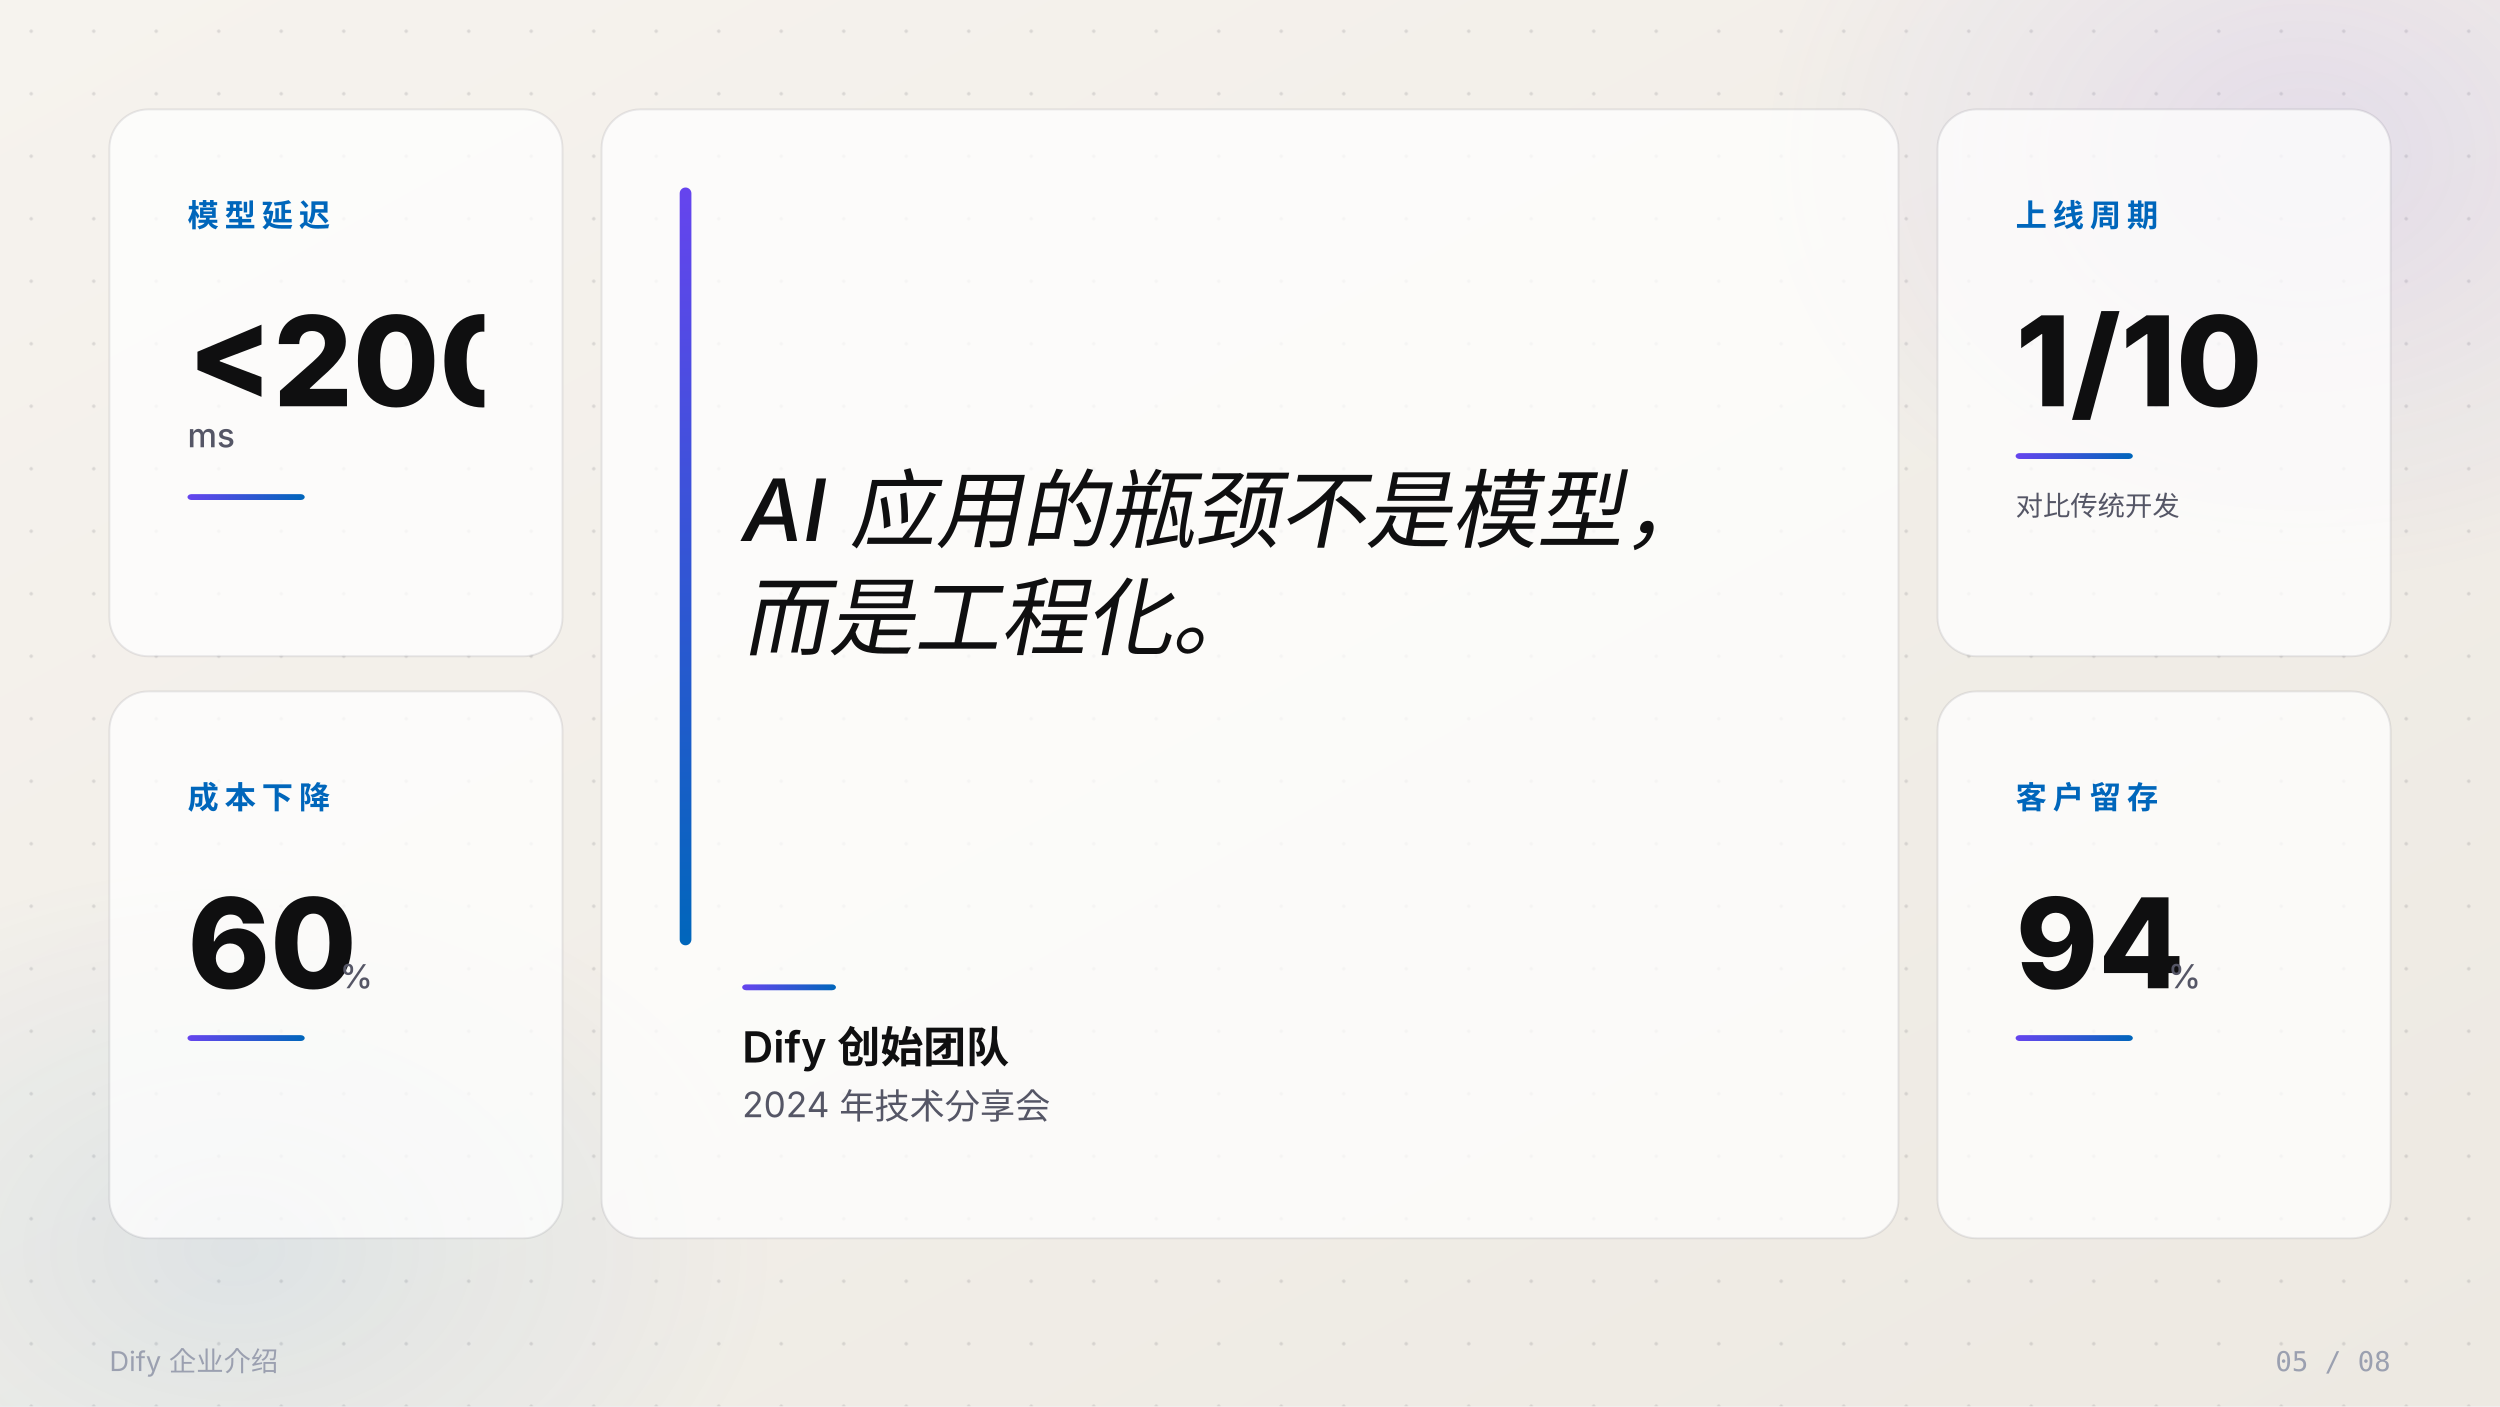
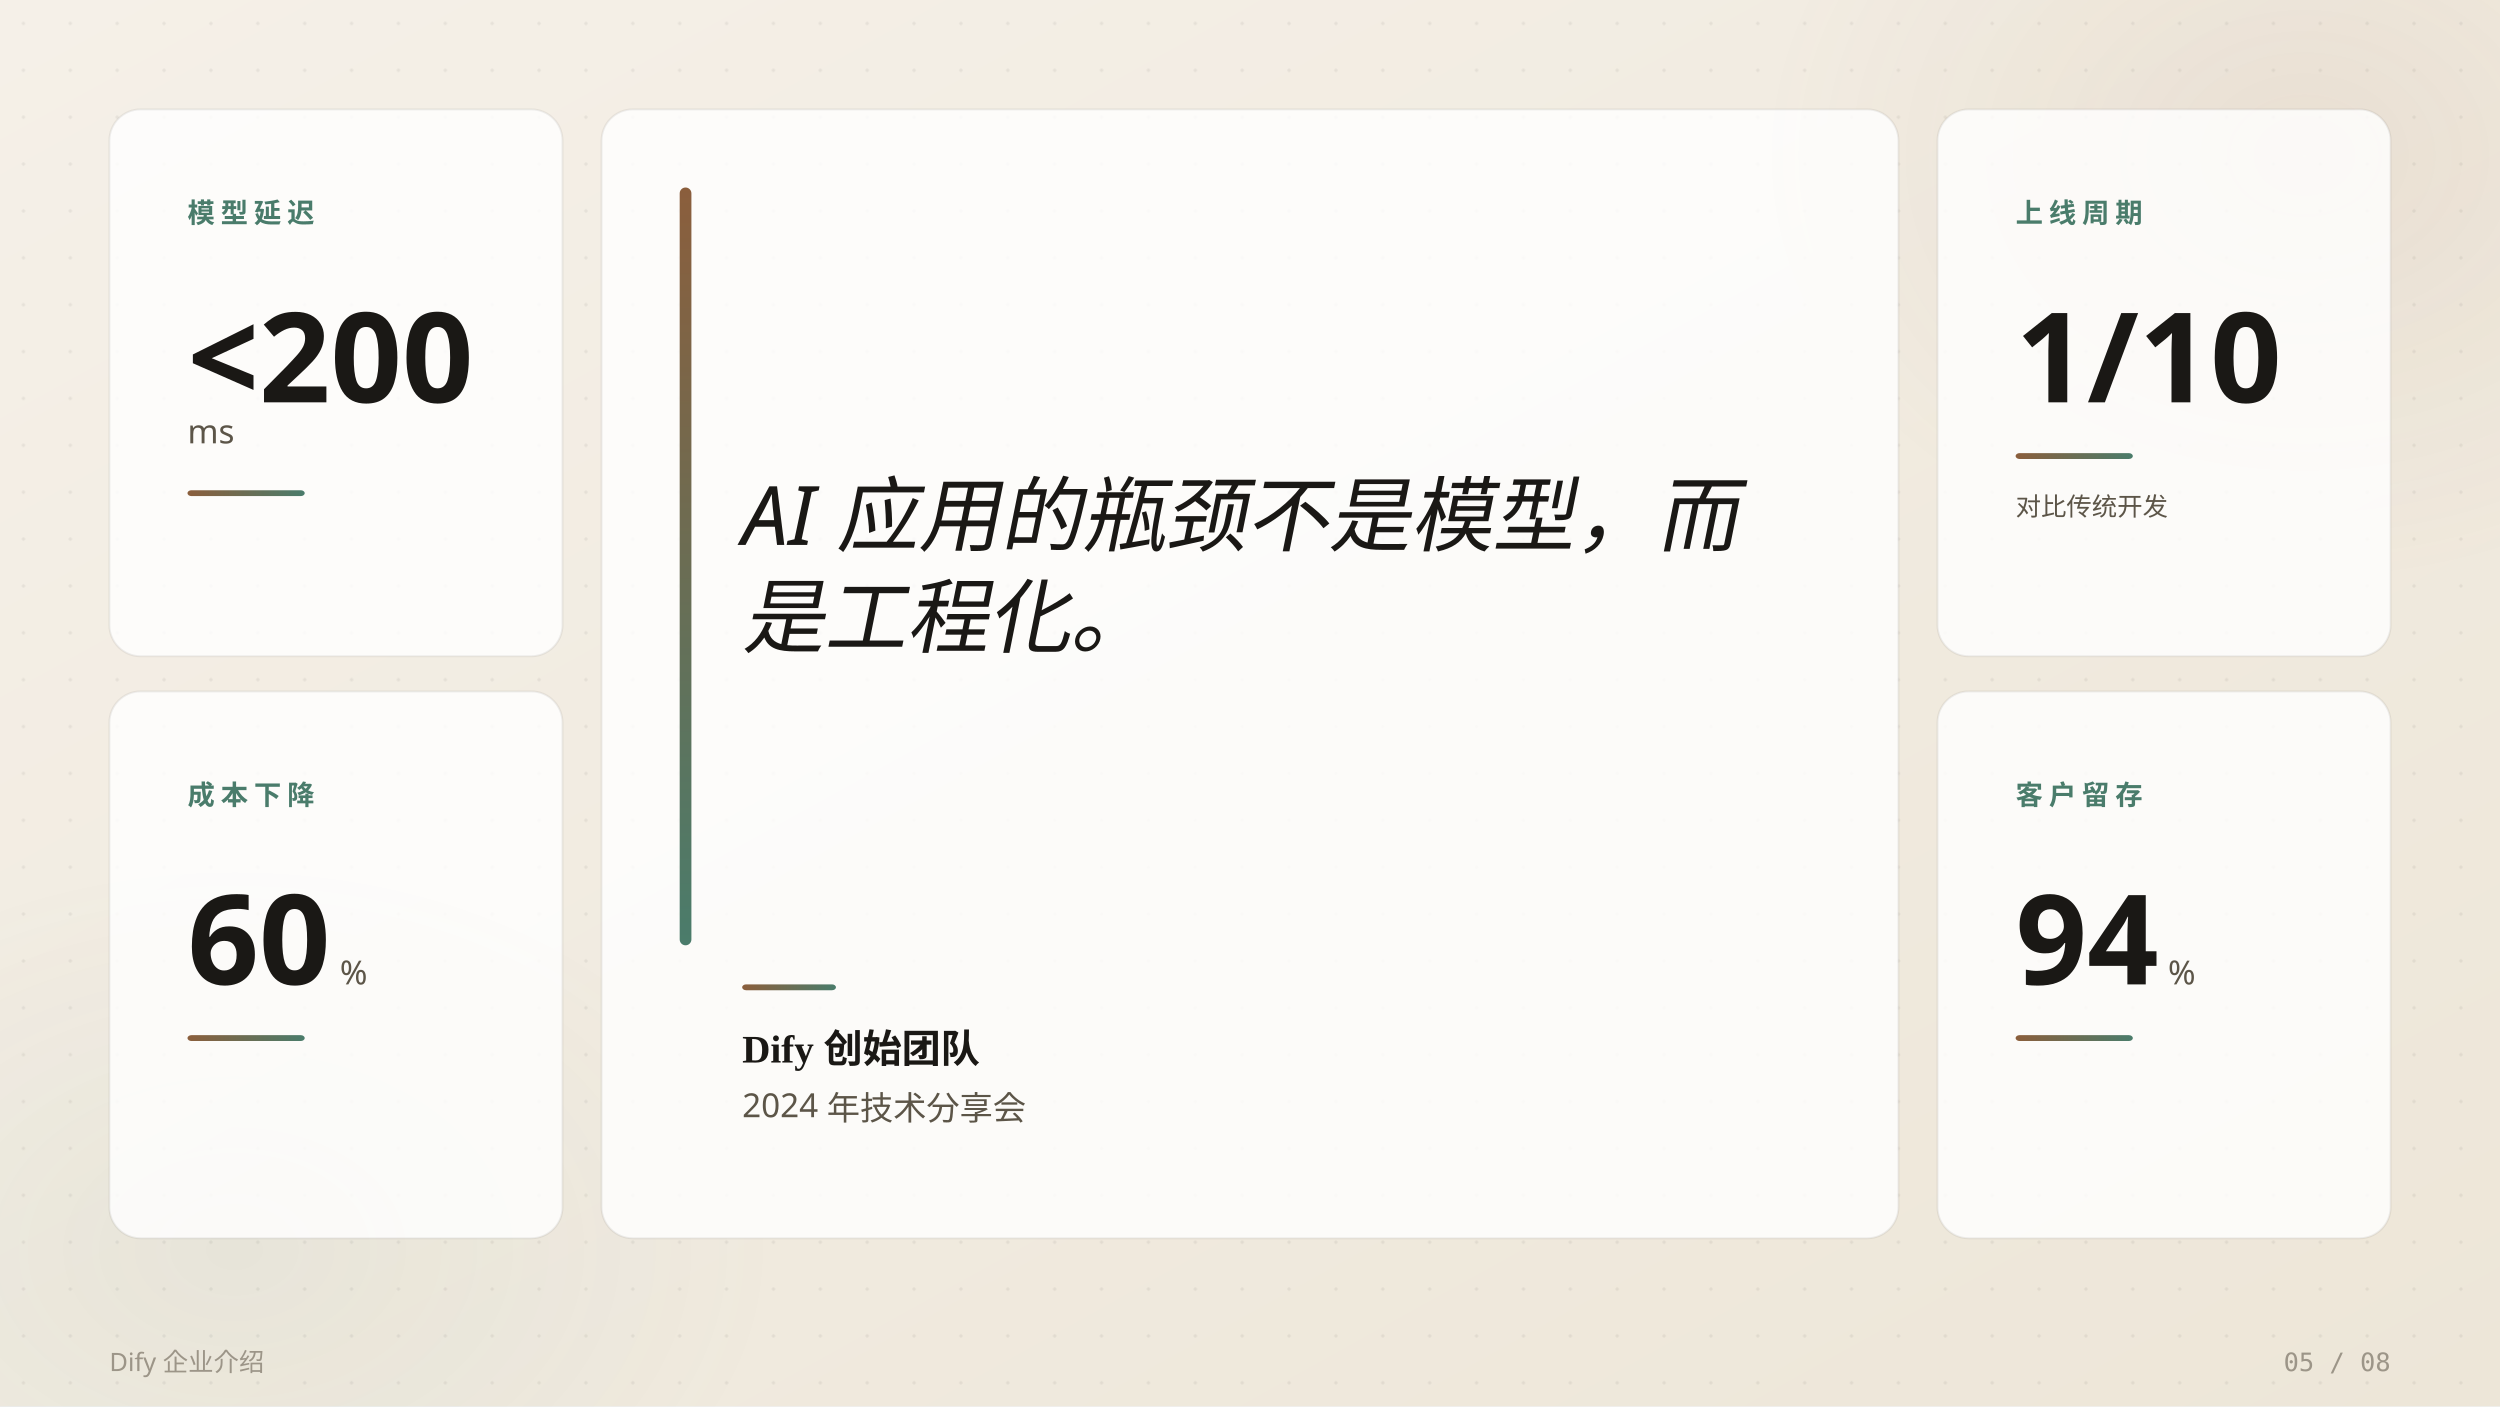
<svg xmlns="http://www.w3.org/2000/svg" viewBox="0 0 1280 720" width="1280" height="720">
  <defs>
    <linearGradient id="bg-grad" x1="0%" y1="0%" x2="100%" y2="100%">
-       <stop offset="0%" stop-color="#F6F3EE" />
-       <stop offset="100%" stop-color="#EDE9E2" />
+       <stop offset="0%" stop-color="#F5F0E8" />
+       <stop offset="100%" stop-color="#EDE6D8" />
    </linearGradient>
    <linearGradient id="accent-grad" x1="0%" y1="0%" x2="100%" y2="0%">
-       <stop offset="0%" stop-color="#6644ee" />
-       <stop offset="100%" stop-color="#0066bb" />
+       <stop offset="0%" stop-color="#8B5E3C" />
+       <stop offset="100%" stop-color="#4a7c6b" />
    </linearGradient>
    <linearGradient id="accent-grad-v" x1="0%" y1="0%" x2="0%" y2="100%">
-       <stop offset="0%" stop-color="#6644ee" />
-       <stop offset="100%" stop-color="#0066bb" />
+       <stop offset="0%" stop-color="#8B5E3C" />
+       <stop offset="100%" stop-color="#4a7c6b" />
    </linearGradient>
    <radialGradient id="spot-1" cx="50%" cy="50%" r="50%">
-       <stop offset="0%" stop-color="#6644ee" stop-opacity="0.1" />
-       <stop offset="100%" stop-color="#6644ee" stop-opacity="0" />
+       <stop offset="0%" stop-color="#8B5E3C" stop-opacity="0.08" />
+       <stop offset="100%" stop-color="#8B5E3C" stop-opacity="0" />
    </radialGradient>
    <radialGradient id="spot-2" cx="50%" cy="50%" r="50%">
-       <stop offset="0%" stop-color="#0066bb" stop-opacity="0.08" />
-       <stop offset="100%" stop-color="#0066bb" stop-opacity="0" />
+       <stop offset="0%" stop-color="#4a7c6b" stop-opacity="0.06" />
+       <stop offset="100%" stop-color="#4a7c6b" stop-opacity="0" />
    </radialGradient>
-     <pattern id="bg-texture" width="32" height="32" patternUnits="userSpaceOnUse">
-       <circle cx="16" cy="16" r="0.9" fill="#1a1a2e" fill-opacity="0.12" />
+     <pattern id="bg-texture" width="24" height="24" patternUnits="userSpaceOnUse">
+       <circle cx="12" cy="12" r="0.9" fill="#1a1815" fill-opacity="0.06" />
    </pattern>
  </defs>
  <style type="text/css">
-     text { font-family: 'PingFang SC', 'Microsoft YaHei', 'SF Pro Display', 'Inter', sans-serif; }
-     .mono { font-family: 'SF Mono', 'JetBrains Mono', Menlo, monospace; }
-     .eyebrow { font-size: 16px; fill: #0066bb; letter-spacing: 3px; font-weight: 600; }
-     .h1 { font-size: 60px; fill: #0F0F10; font-weight: 700; }
-     .h2 { font-size: 44px; fill: #0F0F10; font-weight: 700; }
-     .h3 { font-size: 30px; fill: #0F0F10; font-weight: 600; }
-     .h4 { font-size: 22px; fill: #0F0F10; font-weight: 600; }
-     .body { font-size: 18px; fill: #555666; }
-     .small { font-size: 14px; fill: #9BA0B0; }
-     .stat-huge { font-size: 110px; fill: #0F0F10; font-weight: 800; }
-     .stat-unit { font-size: 28px; fill: #555666; font-weight: 500; }
+     text { font-family: 'Noto Sans SC', 'PingFang SC', 'Microsoft YaHei', sans-serif; }
+     .mono { font-family: 'IBM Plex Mono', 'SF Mono', 'JetBrains Mono', Menlo, monospace; }
+     .eyebrow { font-size: 14px; fill: #4a7c6b; letter-spacing: 3px; font-weight: 600; font-family: 'IBM Plex Mono', 'SF Mono', 'JetBrains Mono', Menlo, monospace; }
+     .h1 { font-size: 56px; fill: #1a1815; font-weight: 700; font-family: 'Noto Serif SC', 'Playfair Display', 'Times New Roman', serif; }
+     .h2 { font-size: 42px; fill: #1a1815; font-weight: 700; font-family: 'Noto Serif SC', 'Playfair Display', 'Times New Roman', serif; }
+     .h3 { font-size: 28px; fill: #1a1815; font-weight: 600; font-family: 'Noto Serif SC', 'Playfair Display', 'Times New Roman', serif; }
+     .h4 { font-size: 20px; fill: #1a1815; font-weight: 600; font-family: 'Noto Serif SC', 'Playfair Display', 'Times New Roman', serif; }
+     .body { font-size: 17px; fill: #5c5548; }
+     .small { font-size: 13px; fill: #9c9588; }
+     .stat-huge { font-size: 100px; fill: #1a1815; font-weight: 800; font-family: 'Noto Serif SC', 'Playfair Display', 'Times New Roman', serif; }
+     .stat-unit { font-size: 26px; fill: #5c5548; font-weight: 500; }
  </style>
  <rect width="1280" height="720" fill="url(#bg-grad)" />
  <rect width="1280" height="720" fill="url(#bg-texture)" />
  <ellipse cx="1180" cy="80" rx="280" ry="220" fill="url(#spot-1)" />
  <ellipse cx="120" cy="640" rx="280" ry="200" fill="url(#spot-2)" />
  <g transform="translate(308, 56)">
-     <rect x="0" y="0" width="664" height="578" rx="20" fill="#FFFFFF" fill-opacity="0.75" stroke="#1a1a2e" stroke-opacity="0.09" stroke-width="1" />
+     <rect x="0" y="0" width="664" height="578" rx="16" fill="#FFFFFF" fill-opacity="0.82" stroke="#1a1815" stroke-opacity="0.07" stroke-width="1" />
    <svg x="40" y="40" width="584" height="498" viewBox="0 0 584 498">
      <rect x="0" y="0" width="6" height="388" rx="3" fill="url(#accent-grad-v)" />
-       <text x="32" y="181" font-size="44" fill="#0F0F10" font-weight="500" font-style="italic">AI 应用的瓶颈不是模型，</text>
-       <text x="32" y="236" font-size="44" fill="#0F0F10" font-weight="500" font-style="italic">而是工程化。</text>
+       <text x="32" y="183" font-size="42" fill="#1a1815" font-weight="500" font-style="italic">AI 应用的瓶颈不是模型，而</text>
+       <text x="32" y="235" font-size="42" fill="#1a1815" font-weight="500" font-style="italic">是工程化。</text>
      <rect x="32" y="408" width="48" height="3" fill="url(#accent-grad)" rx="2" />
      <text x="32" y="448" class="h4">Dify 创始团队</text>
-       <text x="32" y="476" class="body" fill="#9BA0B0">2024 年技术分享会</text>
+       <text x="32" y="476" class="body" fill="#9c9588">2024 年技术分享会</text>
    </svg>
  </g>
  <g transform="translate(56, 56)">
-     <rect x="0" y="0" width="232" height="280" rx="20" fill="#FFFFFF" fill-opacity="0.75" stroke="#1a1a2e" stroke-opacity="0.09" stroke-width="1" />
+     <rect x="0" y="0" width="232" height="280" rx="16" fill="#FFFFFF" fill-opacity="0.82" stroke="#1a1815" stroke-opacity="0.07" stroke-width="1" />
    <svg x="40" y="40" width="152" height="200" viewBox="0 0 152 200">
-       <text x="0" y="20" class="eyebrow">模型延迟</text>
-       <text x="0" y="112" font-size="64" fill="#0F0F10" font-weight="800">&lt;200</text>
-       <text x="0" y="133" font-size="17" fill="#555666" font-weight="500">ms</text>
-       <rect x="0" y="157" width="60" height="3" fill="url(#accent-grad)" rx="2" />
+       <text x="0" y="18" class="eyebrow">模型延迟</text>
+       <text x="0" y="110" font-size="64" fill="#1a1815" font-weight="800">&lt;200</text>
+       <text x="0" y="131" font-size="17" fill="#5c5548" font-weight="500">ms</text>
+       <rect x="0" y="155" width="60" height="3" fill="url(#accent-grad)" rx="2" />
    </svg>
  </g>
  <g transform="translate(56, 354)">
-     <rect x="0" y="0" width="232" height="280" rx="20" fill="#FFFFFF" fill-opacity="0.75" stroke="#1a1a2e" stroke-opacity="0.09" stroke-width="1" />
+     <rect x="0" y="0" width="232" height="280" rx="16" fill="#FFFFFF" fill-opacity="0.82" stroke="#1a1815" stroke-opacity="0.07" stroke-width="1" />
    <svg x="40" y="40" width="152" height="200" viewBox="0 0 152 200">
-       <text x="0" y="20" class="eyebrow">成本下降</text>
-       <text x="0" y="112" font-size="64" fill="#0F0F10" font-weight="800">60</text>
-       <text x="78" y="112" font-size="17" fill="#555666" font-weight="500">%</text>
+       <text x="0" y="18" class="eyebrow">成本下降</text>
+       <text x="0" y="110" font-size="64" fill="#1a1815" font-weight="800">60</text>
+       <text x="78" y="110" font-size="17" fill="#5c5548" font-weight="500">%</text>
      <rect x="0" y="136" width="60" height="3" fill="url(#accent-grad)" rx="2" />
    </svg>
  </g>
  <g transform="translate(992, 56)">
-     <rect x="0" y="0" width="232" height="280" rx="20" fill="#FFFFFF" fill-opacity="0.75" stroke="#1a1a2e" stroke-opacity="0.09" stroke-width="1" />
+     <rect x="0" y="0" width="232" height="280" rx="16" fill="#FFFFFF" fill-opacity="0.82" stroke="#1a1815" stroke-opacity="0.07" stroke-width="1" />
    <svg x="40" y="40" width="152" height="200" viewBox="0 0 152 200">
-       <text x="0" y="20" class="eyebrow">上线周期</text>
-       <text x="0" y="112" font-size="64" fill="#0F0F10" font-weight="800">1/10</text>
+       <text x="0" y="18" class="eyebrow">上线周期</text>
+       <text x="0" y="110" font-size="64" fill="#1a1815" font-weight="800">1/10</text>
      <rect x="0" y="136" width="60" height="3" fill="url(#accent-grad)" rx="2" />
-       <text x="0" y="168" font-size="14" fill="#555666">对比传统开发</text>
+       <text x="0" y="168" font-size="13" fill="#5c5548">对比传统开发</text>
    </svg>
  </g>
  <g transform="translate(992, 354)">
-     <rect x="0" y="0" width="232" height="280" rx="20" fill="#FFFFFF" fill-opacity="0.75" stroke="#1a1a2e" stroke-opacity="0.09" stroke-width="1" />
+     <rect x="0" y="0" width="232" height="280" rx="16" fill="#FFFFFF" fill-opacity="0.82" stroke="#1a1815" stroke-opacity="0.07" stroke-width="1" />
    <svg x="40" y="40" width="152" height="200" viewBox="0 0 152 200">
-       <text x="0" y="20" class="eyebrow">客户留存</text>
-       <text x="0" y="112" font-size="64" fill="#0F0F10" font-weight="800">94</text>
-       <text x="78" y="112" font-size="17" fill="#555666" font-weight="500">%</text>
+       <text x="0" y="18" class="eyebrow">客户留存</text>
+       <text x="0" y="110" font-size="64" fill="#1a1815" font-weight="800">94</text>
+       <text x="78" y="110" font-size="17" fill="#5c5548" font-weight="500">%</text>
      <rect x="0" y="136" width="60" height="3" fill="url(#accent-grad)" rx="2" />
    </svg>
  </g>
  <text x="56" y="702" class="small">Dify 企业介绍</text>
  <text x="1224" y="702" class="small mono" text-anchor="end">05 / 08</text>
</svg>
